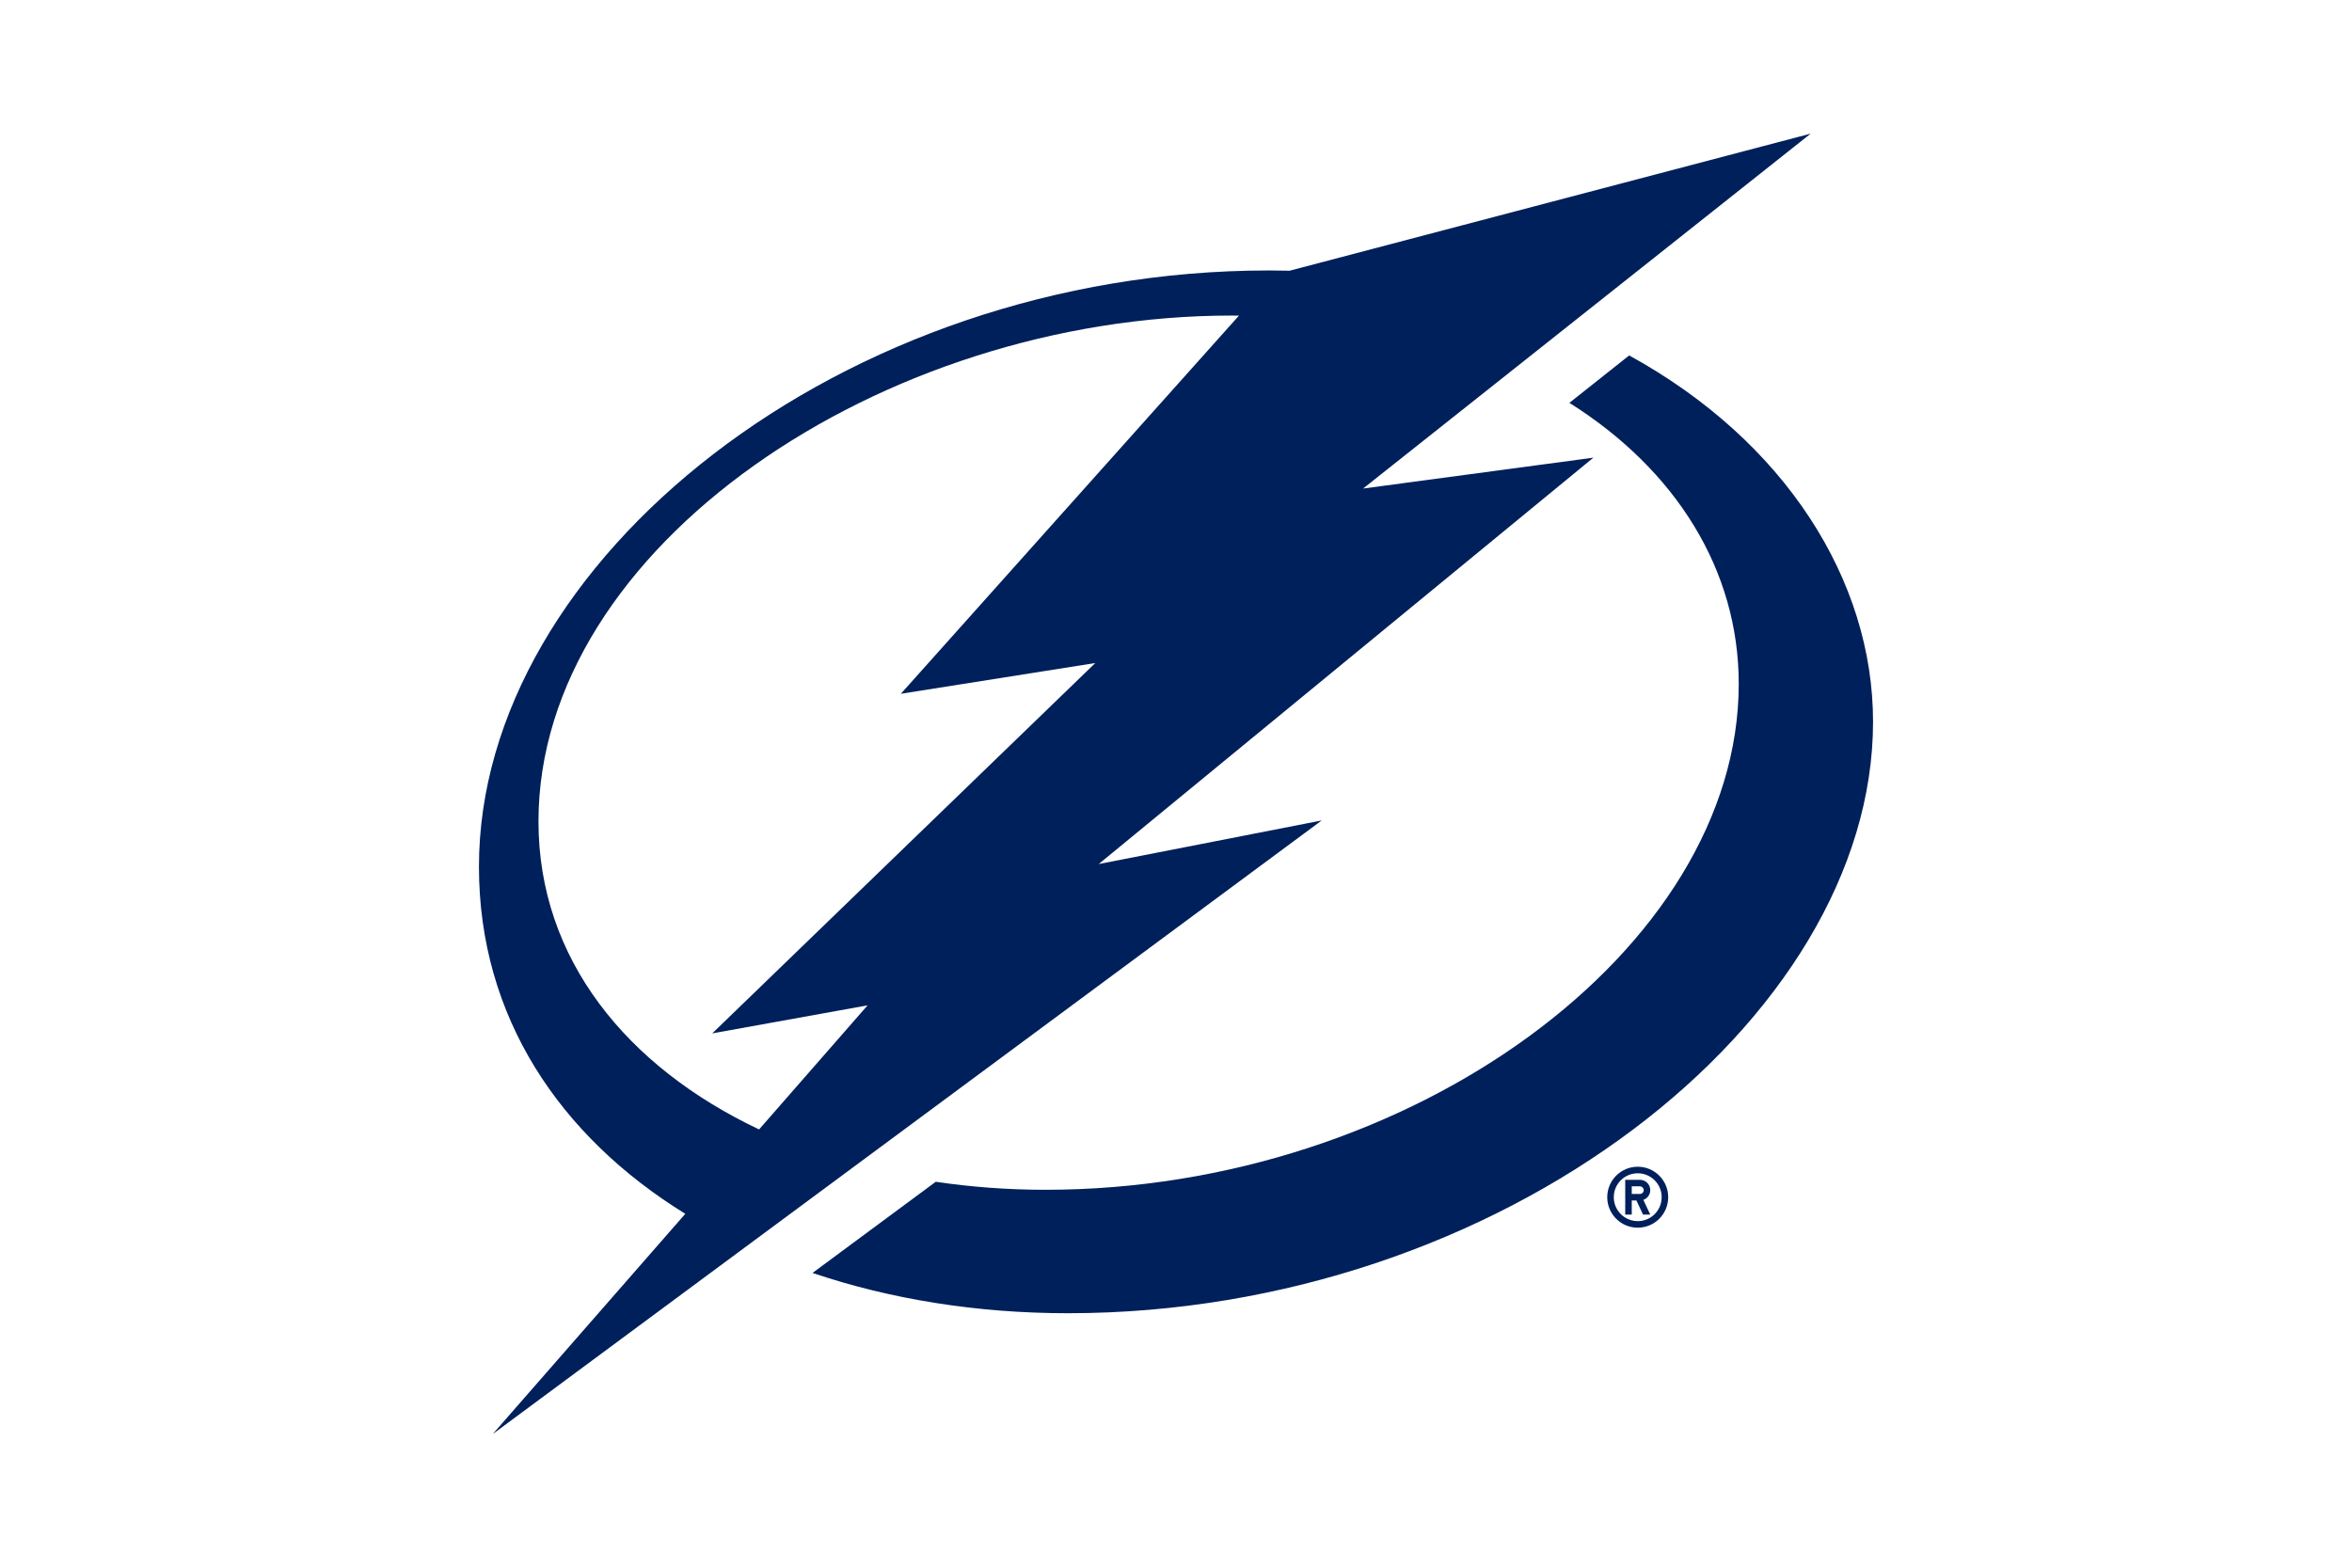
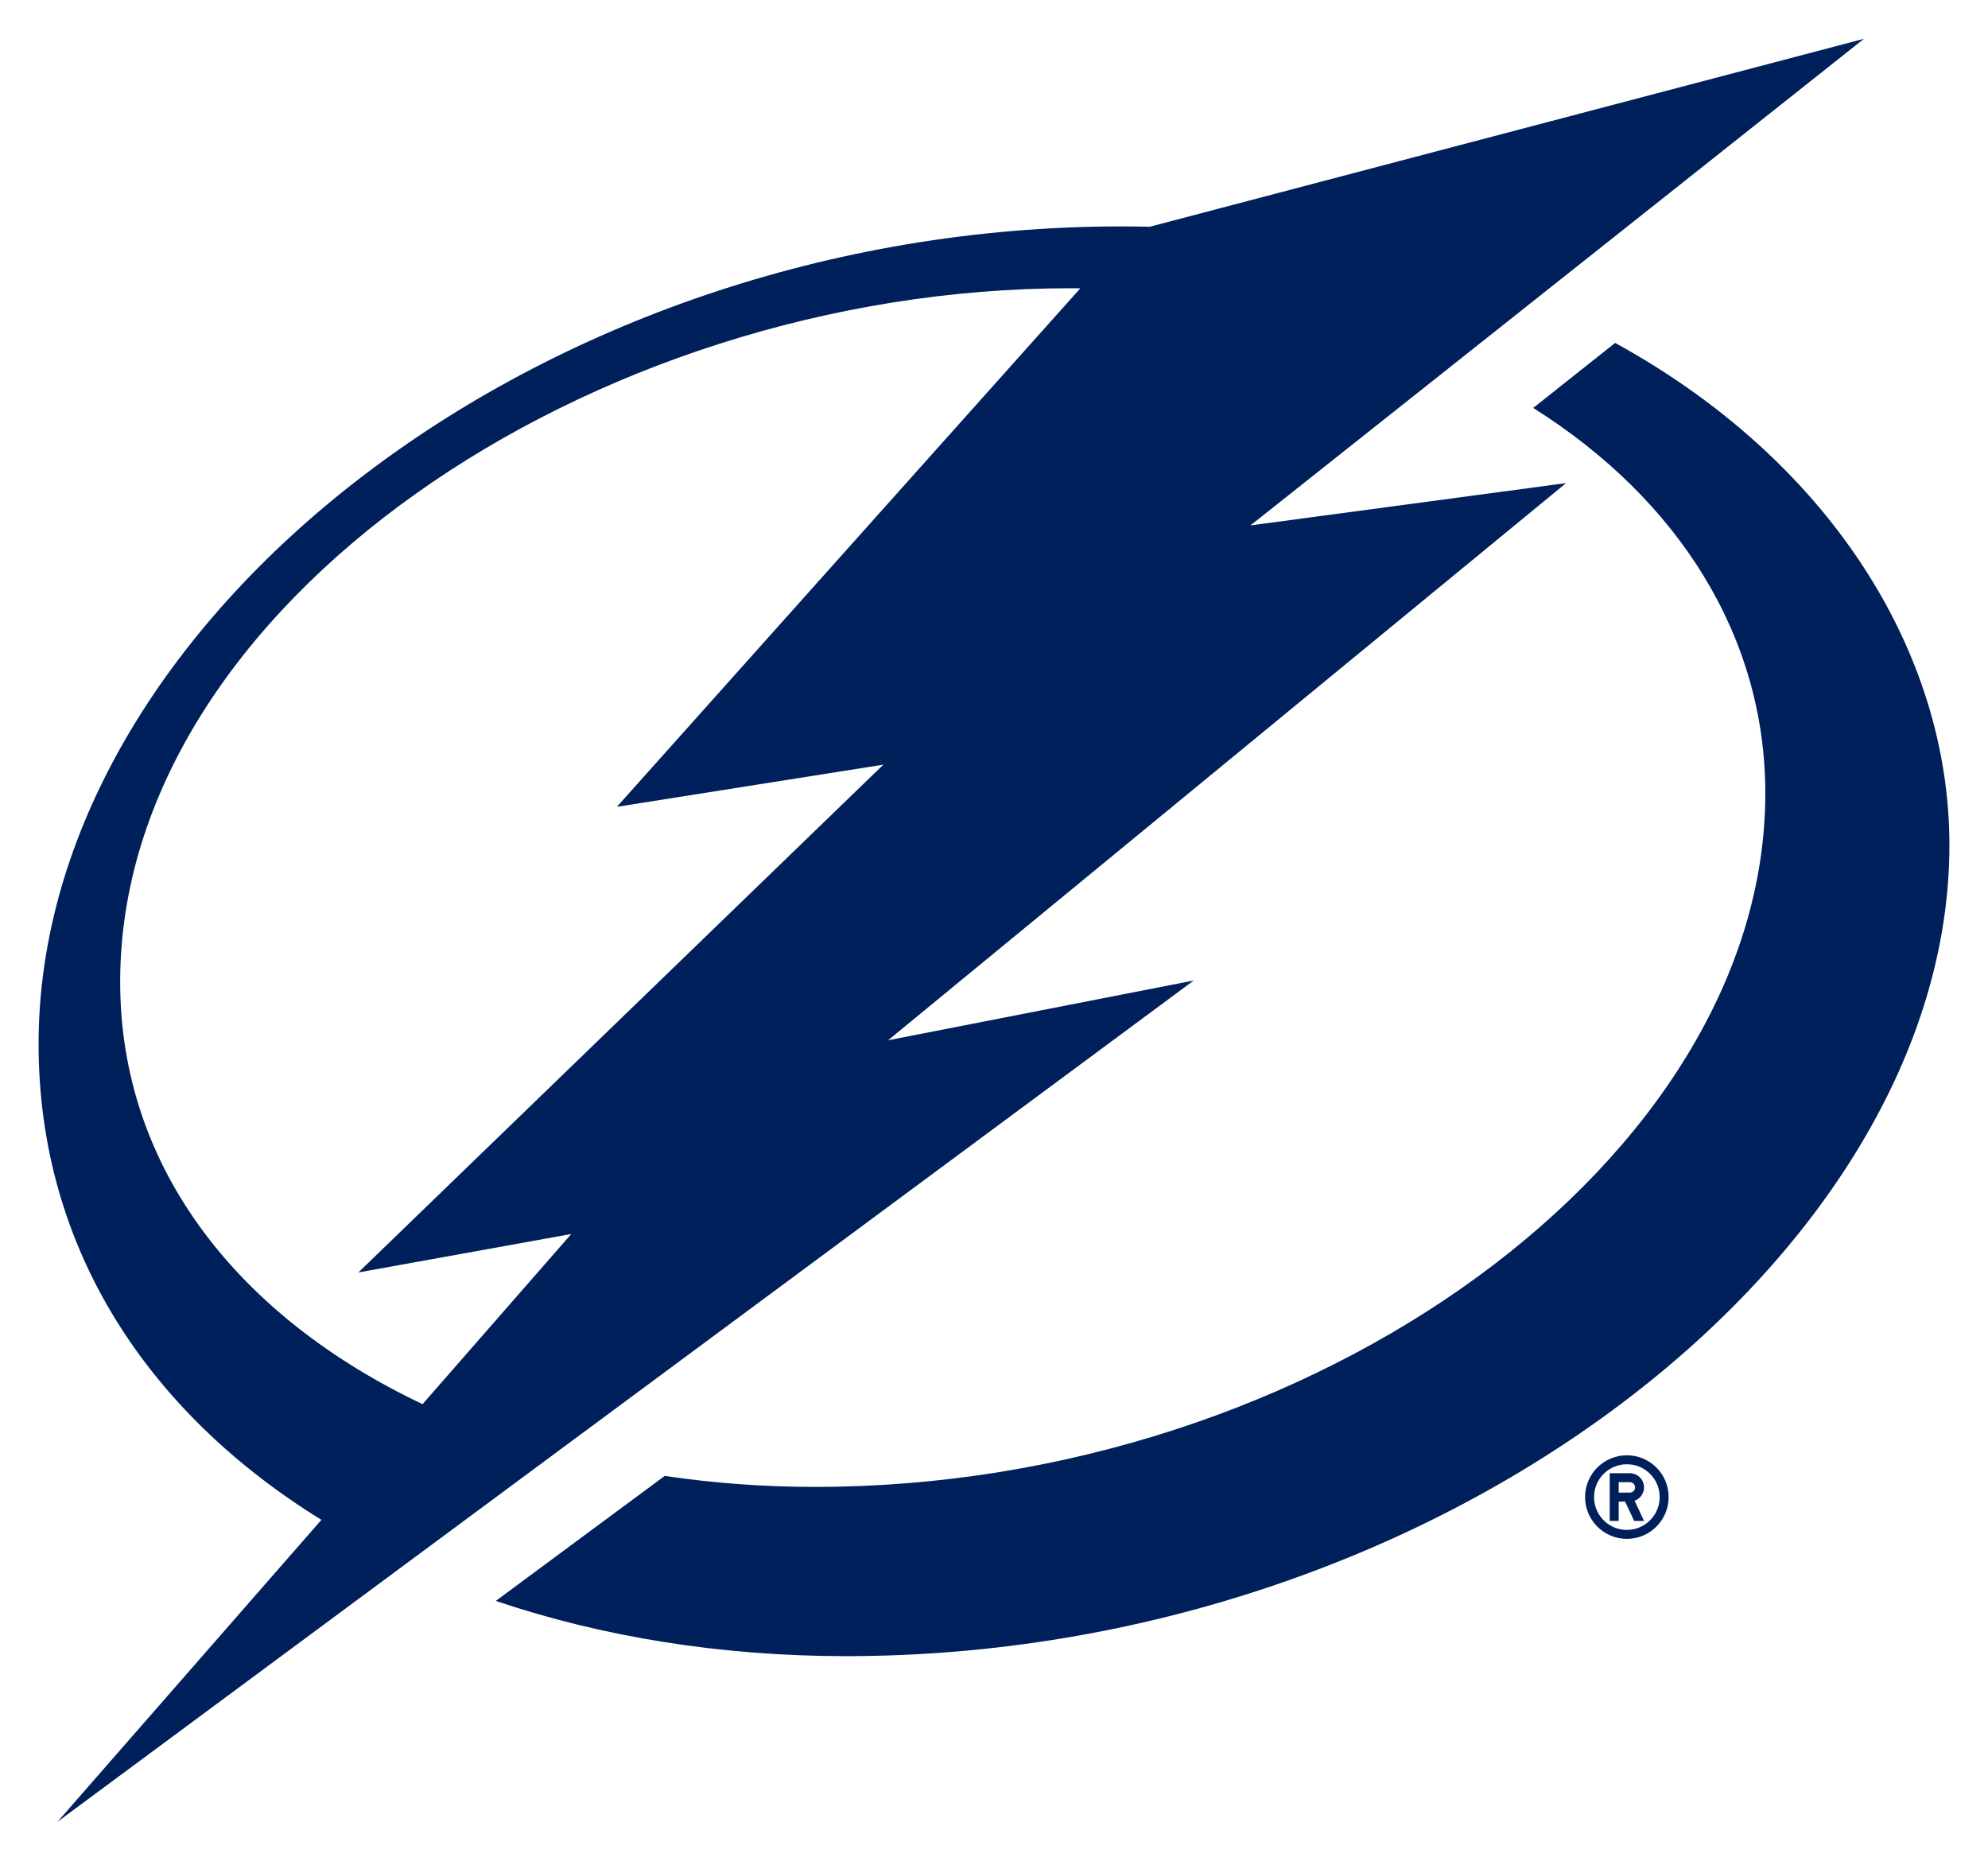
- <svg xmlns="http://www.w3.org/2000/svg" viewBox="0 0 960 640">
+ <svg xmlns="http://www.w3.org/2000/svg" viewBox="184 43 592 554">
  <path fill="#00205b" d="M668.46 476.31c-6.869 0-12.446 5.569-12.446 12.443 0 6.867 5.577 12.444 12.446 12.444s12.439-5.577 12.439-12.443c0-6.875-5.568-12.444-12.439-12.444m0 22.217a9.76 9.76 0 0 1-9.031-6.032 9.8 9.8 0 0 1-.742-3.741c0-5.4 4.368-9.768 9.773-9.768 5.401 0 9.772 4.368 9.772 9.768s-4.371 9.773-9.772 9.773m5.114-12.658a4.22 4.22 0 0 0-2.608-3.896 4.2 4.2 0 0 0-1.615-.32h-5.995v14.204h2.665v-5.77h1.913l2.692 5.77h2.948l-2.812-6.015a4.22 4.22 0 0 0 2.812-3.973Zm-4.223 1.553h-3.33v-3.11h3.33c.857 0 1.557.698 1.557 1.558a1.56 1.56 0 0 1-1.557 1.552" />
  <path fill="#00205b" d="M764.51 294.65c0-57.708-35.875-114.593-99.544-149.548l-24.397 19.359c43.511 27.379 69.119 68.294 69.119 114.726 0 108.376-133.922 206.537-282.959 206.537-15.298 0-30.3-1.12-44.79-3.27l-50.293 37.217c31.756 10.744 67.195 16.447 104.229 16.447 176.923 0 328.635-119.447 328.635-241.468" />
  <path fill="#00205b" d="m539.479 334.945-91.021 17.796 201.896-165.898-93.99 12.6L739.052 54.556l-212.677 55.959a401 401 0 0 0-8.461-.102c-174.292 0-322.424 118.452-322.424 243.424 0 61.316 33.027 110.093 84.217 141.698l-78.593 89.91zm-319.692.41c0-112.064 140.229-206.531 282.962-206.531.986 0 1.959.019 2.945.029L367.7 283.23l79.35-12.55-156.34 151.197 63.408-11.452-44.29 50.66c-53.813-25.484-90.042-69.43-90.042-125.73" />
</svg>
